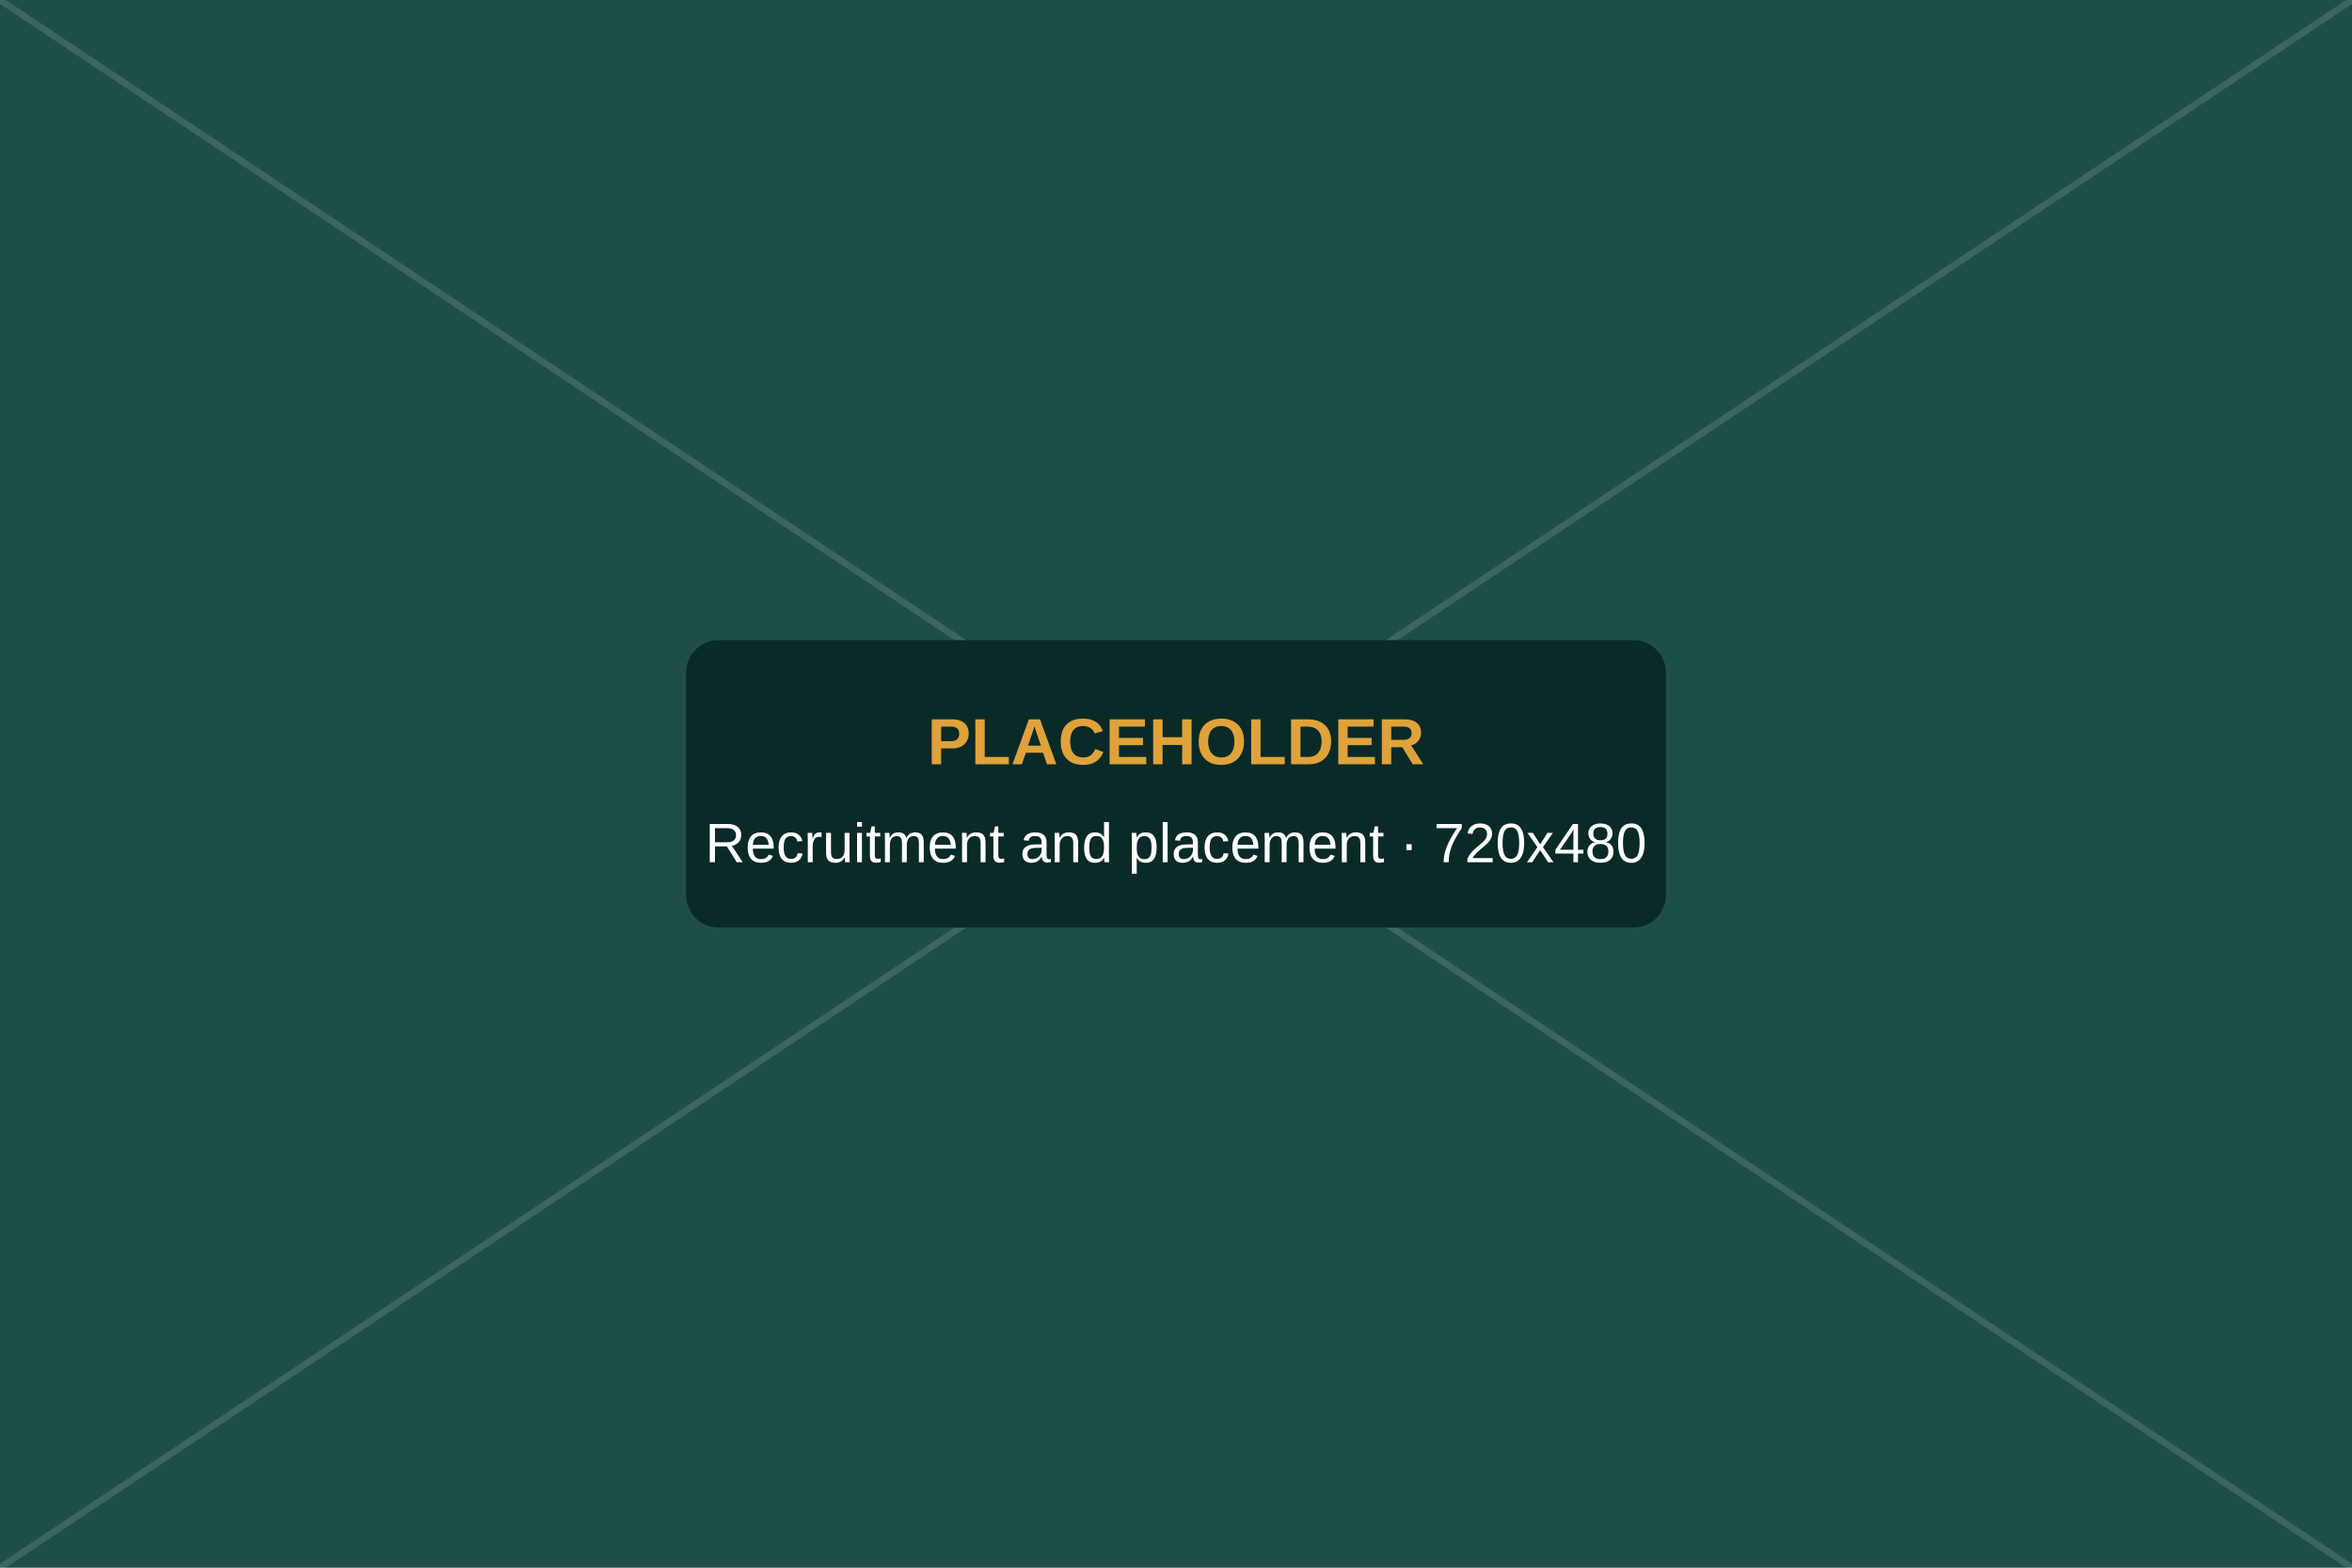
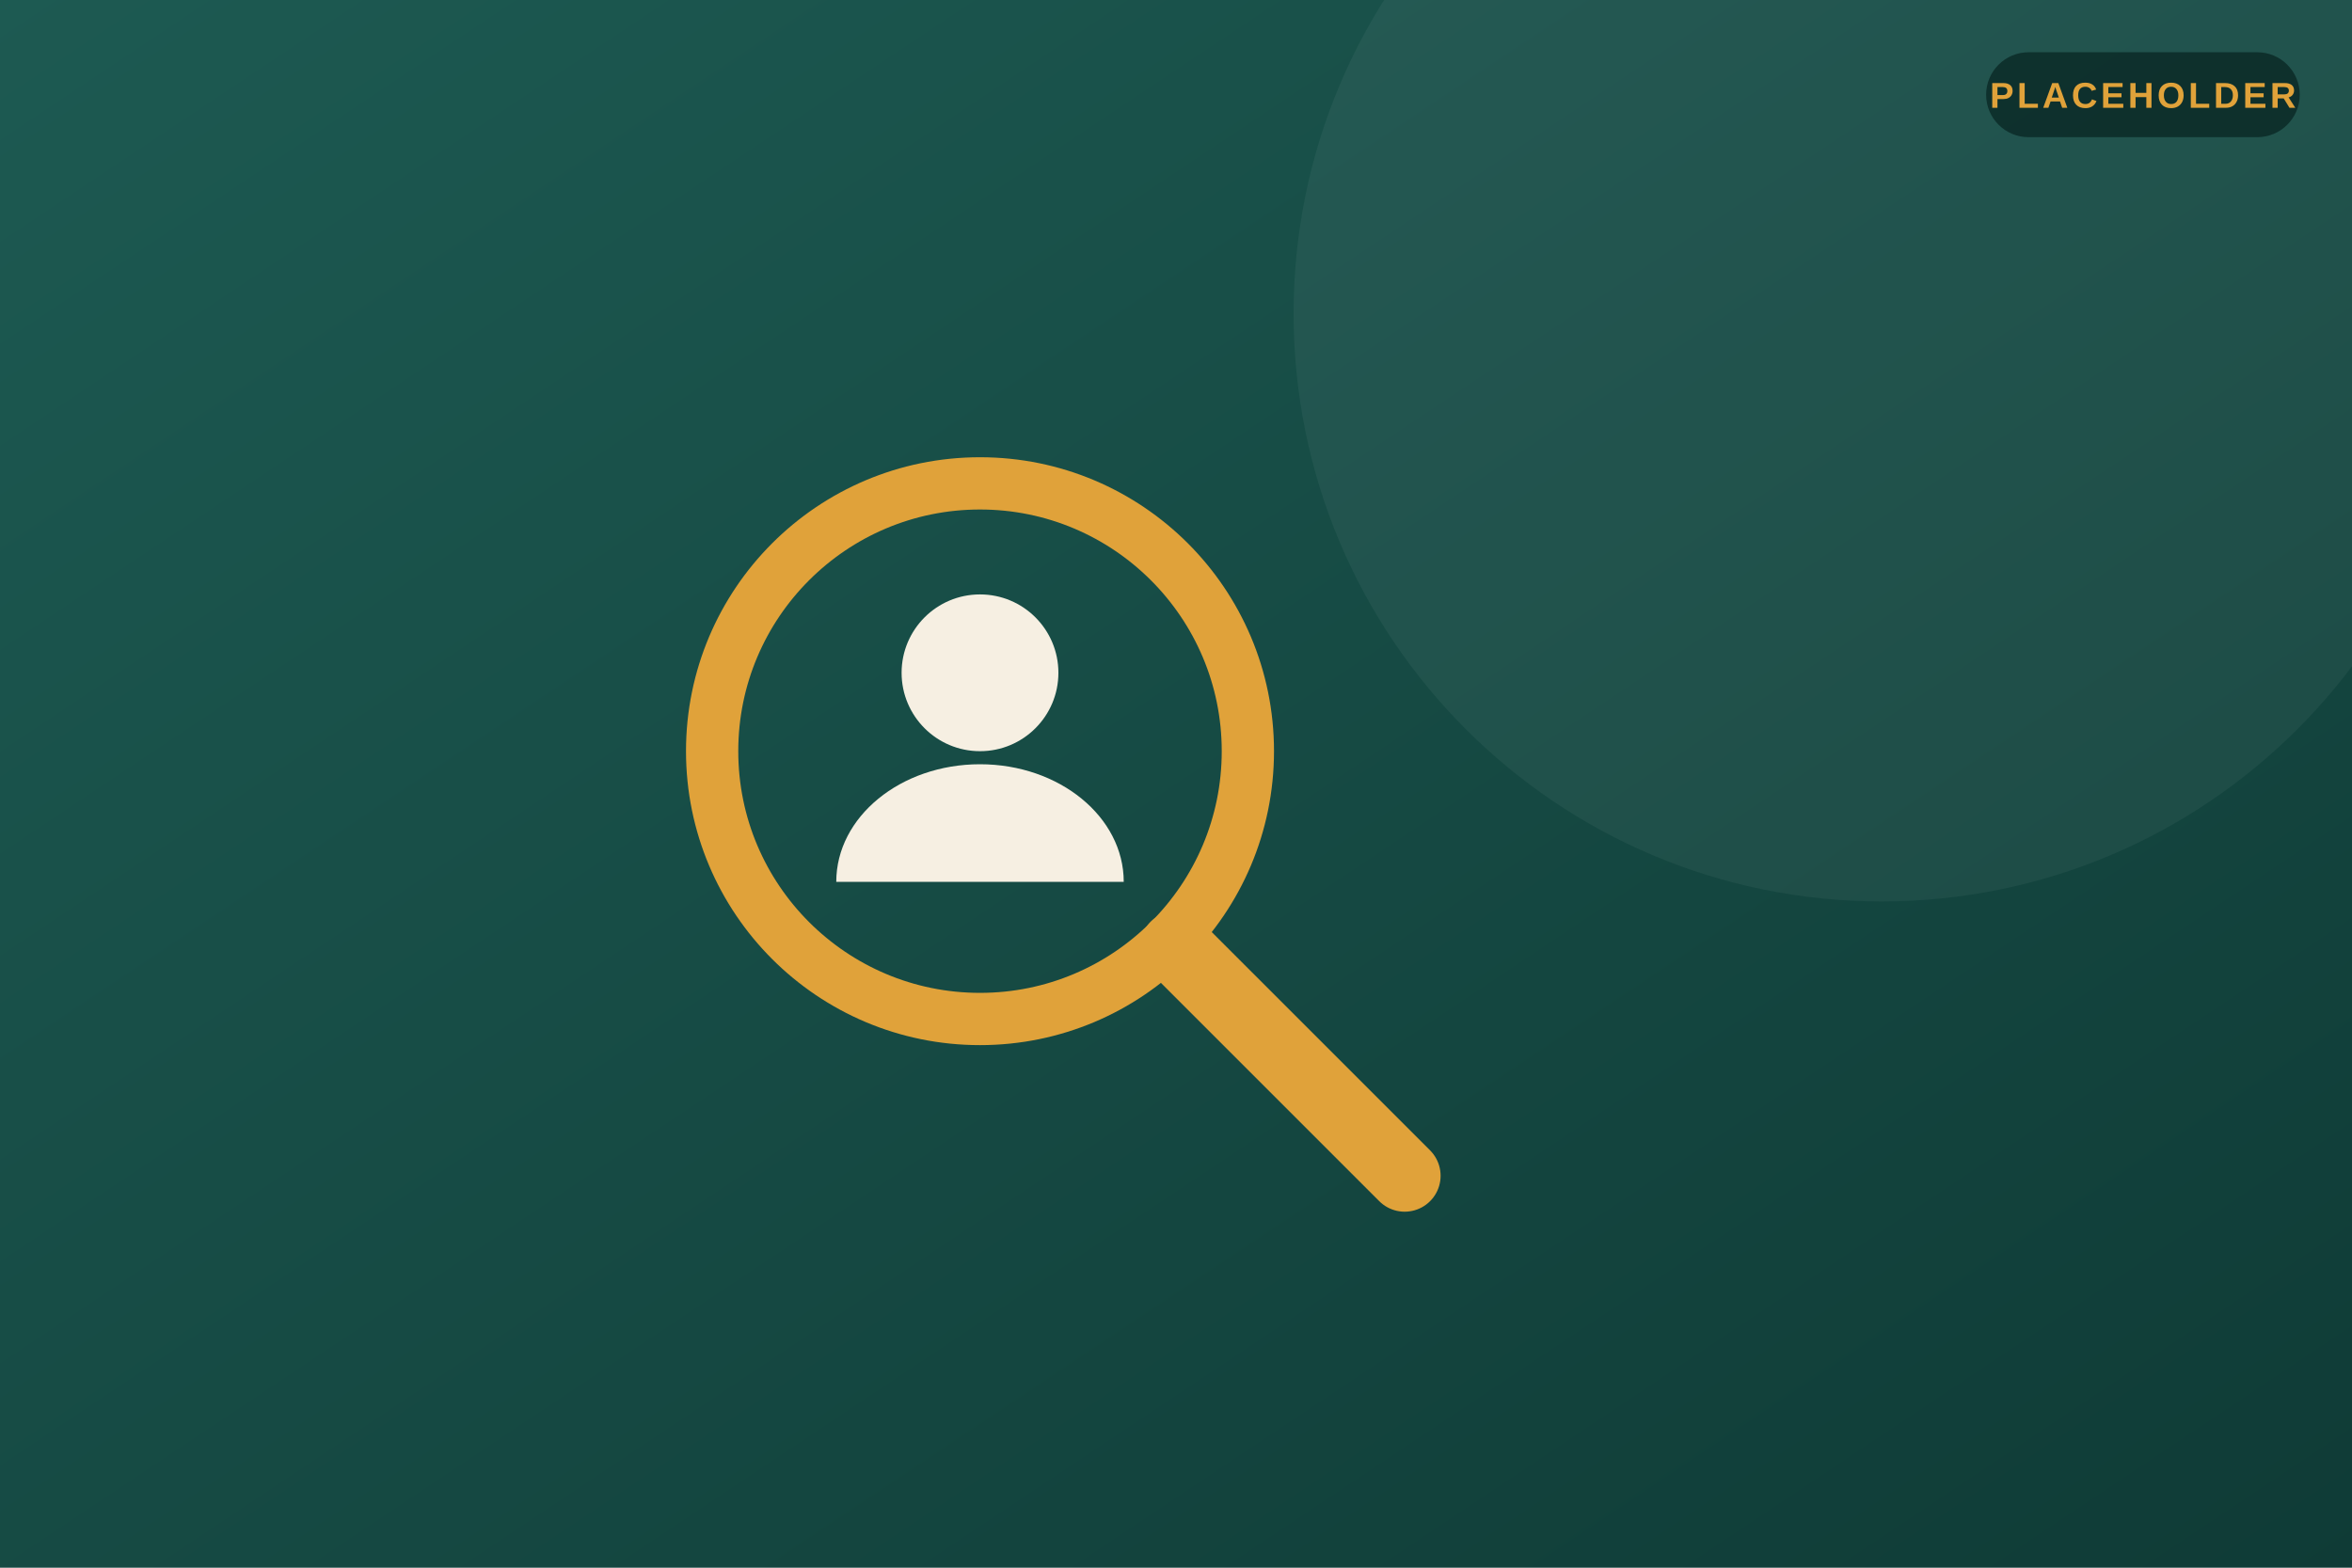
<svg xmlns="http://www.w3.org/2000/svg" width="720" height="480" viewBox="0 0 720 480">
-   <rect width="100%" height="100%" fill="#1d4f48" />
-   <path d="M0 0L720 480M720 0L0 480" stroke="#ffffff22" stroke-width="2" />
-   <rect x="210" y="196" width="300" height="88" rx="10" fill="#0a2a27" />
-   <text x="50%" y="234" fill="#e0a23a" font-family="Arial,sans-serif" font-size="20" font-weight="700" text-anchor="middle">PLACEHOLDER</text>
-   <text x="50%" y="264" fill="#fff" font-family="Arial,sans-serif" font-size="17" text-anchor="middle">Recruitment and placement · 720x480</text>
+   <defs>
+     <linearGradient id="g" x1="0" y1="0" x2="1" y2="1">
+       <stop offset="0" stop-color="#1d5a52" />
+       <stop offset="1" stop-color="#0f3b36" />
+     </linearGradient>
+   </defs>
+   <rect width="100%" height="100%" fill="url(#g)" />
+   <circle cx="576" cy="96" r="180" fill="#ffffff" opacity=".05" />
+   <circle cx="300" cy="230" r="82" fill="none" stroke="#e0a23a" stroke-width="16" />
+   <path d="M360 290l70 70" stroke="#e0a23a" stroke-width="22" stroke-linecap="round" />
+   <circle cx="300" cy="206" r="24" fill="#f6efe2" />
+   <path d="M256 270a44 36 0 0 1 88 0Z" fill="#f6efe2" />
+   <g transform="translate(704 16)">
+     <rect x="-96" y="0" width="96" height="26" rx="13" fill="#0a2a27" opacity=".85" />
+     <text x="-48" y="17" fill="#e0a23a" font-family="Arial,sans-serif" font-size="11" font-weight="700" text-anchor="middle" letter-spacing="1">PLACEHOLDER</text>
+   </g>
</svg>
